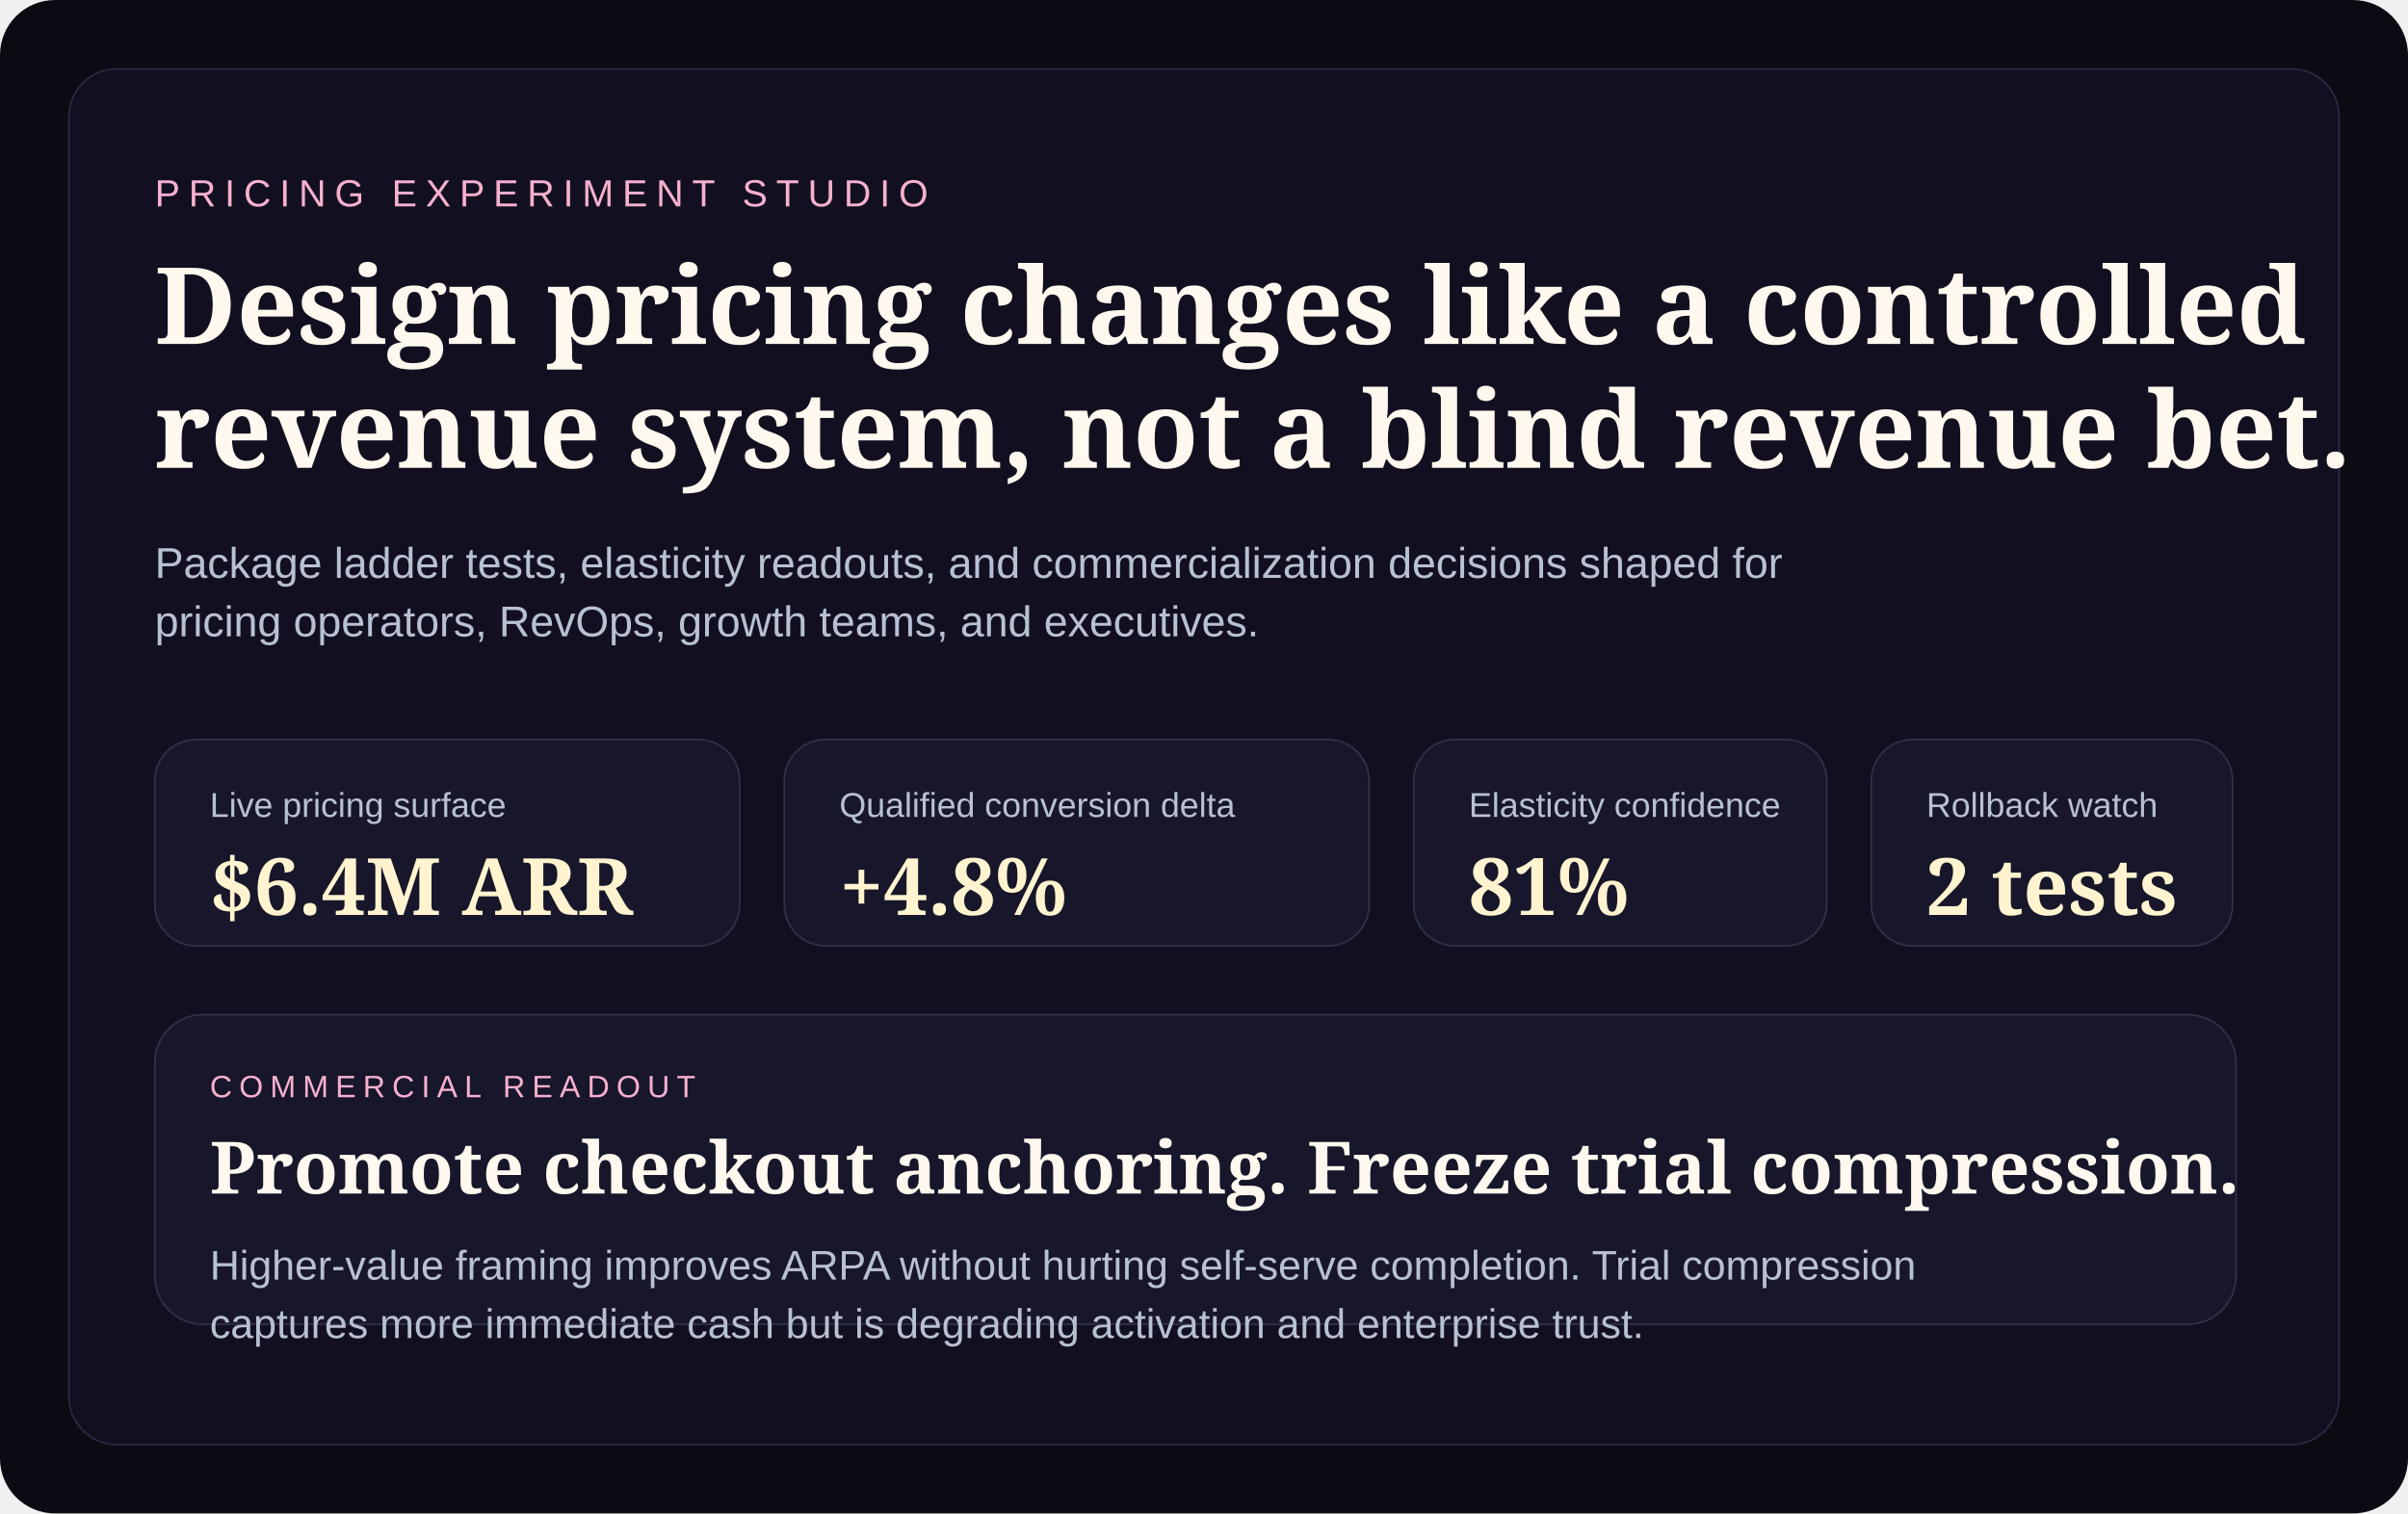
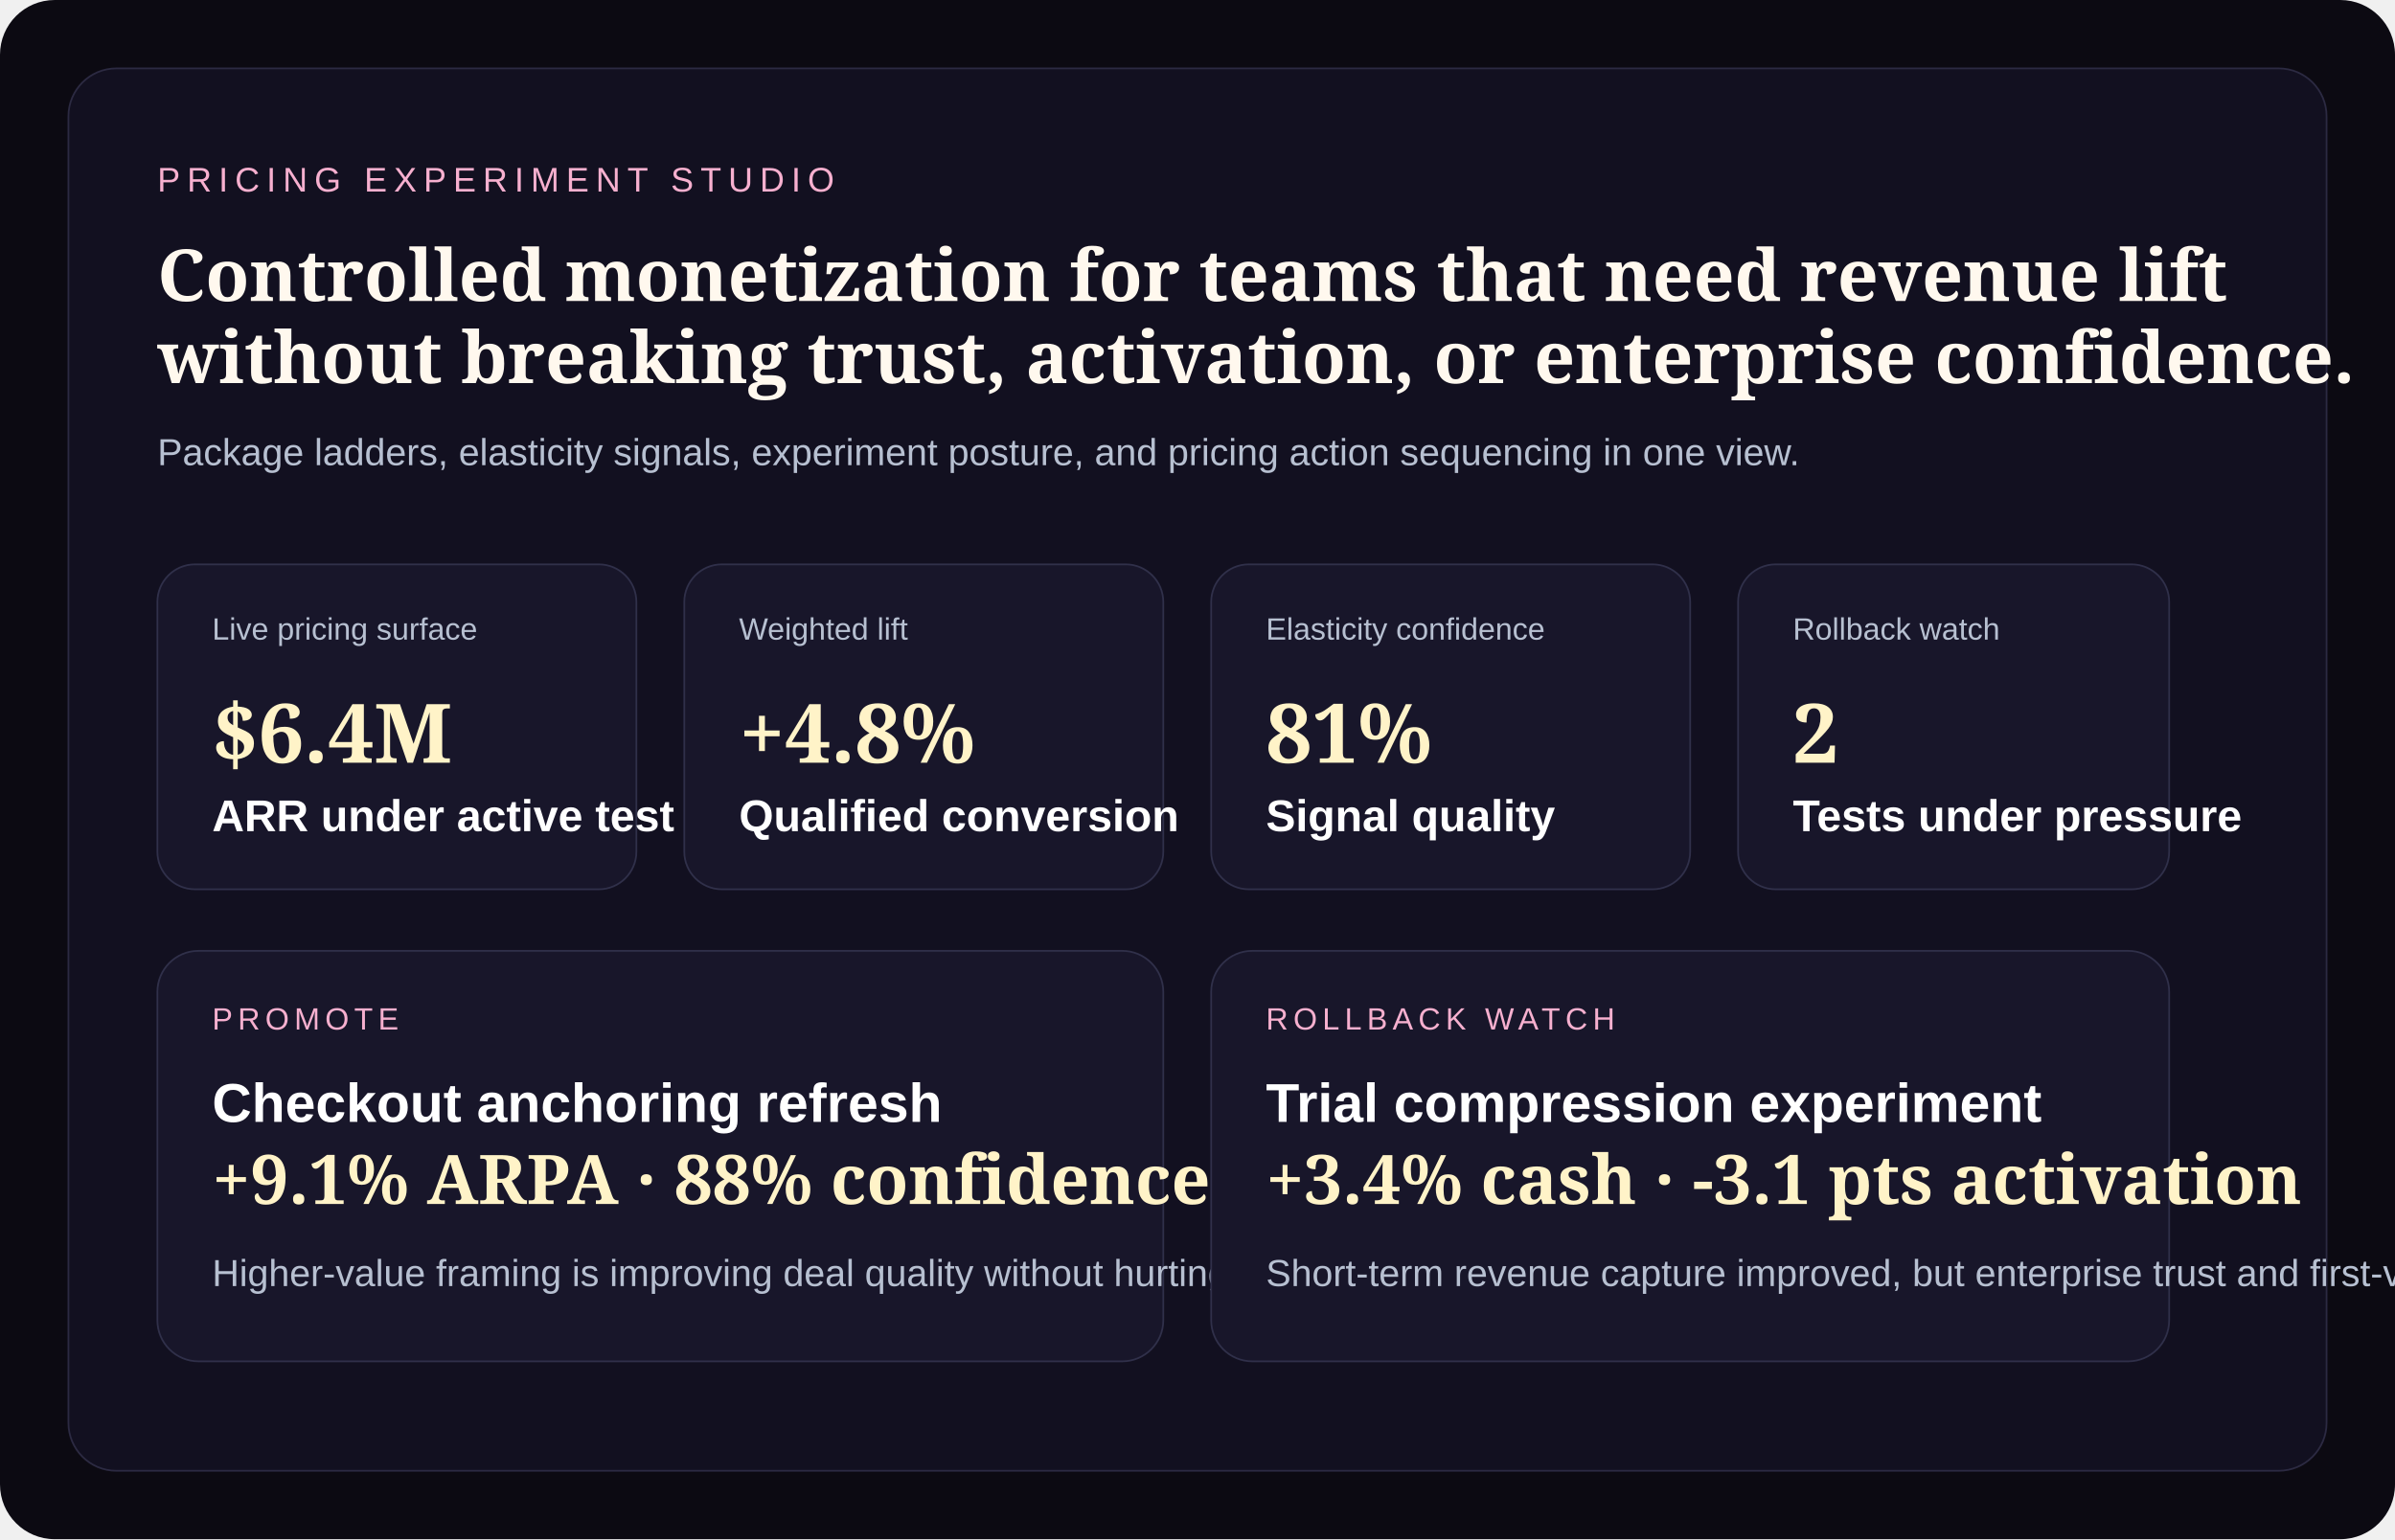
- <svg xmlns="http://www.w3.org/2000/svg" width="1400" height="880" viewBox="0 0 1400 880" fill="none">
-   <rect width="1400" height="880" rx="32" fill="#0C0A12" />
-   <rect x="40" y="40" width="1320" height="800" rx="28" fill="#121020" stroke="#2B2940" />
-   <text x="90" y="120" fill="#F7B0CF" font-family="Arial, sans-serif" font-size="22" letter-spacing="5">PRICING EXPERIMENT STUDIO</text>
-   <text x="90" y="200" fill="#FFF8EE" font-family="Georgia, serif" font-size="62" font-weight="700">Design pricing changes like a controlled</text>
-   <text x="90" y="272" fill="#FFF8EE" font-family="Georgia, serif" font-size="62" font-weight="700">revenue system, not a blind revenue bet.</text>
-   <text x="90" y="336" fill="#B8C1D1" font-family="Arial, sans-serif" font-size="25">Package ladder tests, elasticity readouts, and commercialization decisions shaped for</text>
-   <text x="90" y="370" fill="#B8C1D1" font-family="Arial, sans-serif" font-size="25">pricing operators, RevOps, growth teams, and executives.</text>
-   <rect x="90" y="430" width="340" height="120" rx="24" fill="#17162A" stroke="#30304A" />
-   <text x="122" y="475" fill="#B8C1D1" font-family="Arial, sans-serif" font-size="20">Live pricing surface</text>
-   <text x="122" y="532" fill="#FFF4CF" font-family="Georgia, serif" font-size="46" font-weight="700">$6.4M ARR</text>
-   <rect x="456" y="430" width="340" height="120" rx="24" fill="#17162A" stroke="#30304A" />
-   <text x="488" y="475" fill="#B8C1D1" font-family="Arial, sans-serif" font-size="20">Qualified conversion delta</text>
-   <text x="488" y="532" fill="#FFF4CF" font-family="Georgia, serif" font-size="46" font-weight="700">+4.8%</text>
-   <rect x="822" y="430" width="240" height="120" rx="24" fill="#17162A" stroke="#30304A" />
-   <text x="854" y="475" fill="#B8C1D1" font-family="Arial, sans-serif" font-size="20">Elasticity confidence</text>
-   <text x="854" y="532" fill="#FFF4CF" font-family="Georgia, serif" font-size="46" font-weight="700">81%</text>
-   <rect x="1088" y="430" width="210" height="120" rx="24" fill="#17162A" stroke="#30304A" />
-   <text x="1120" y="475" fill="#B8C1D1" font-family="Arial, sans-serif" font-size="20">Rollback watch</text>
-   <text x="1120" y="532" fill="#FFF4CF" font-family="Georgia, serif" font-size="46" font-weight="700">2 tests</text>
-   <rect x="90" y="590" width="1210" height="180" rx="28" fill="#17162A" stroke="#30304A" />
-   <text x="122" y="638" fill="#F7B0CF" font-family="Arial, sans-serif" font-size="18" letter-spacing="4">COMMERCIAL READOUT</text>
-   <text x="122" y="694" fill="#FFF8EE" font-family="Georgia, serif" font-size="42" font-weight="700">Promote checkout anchoring. Freeze trial compression.</text>
-   <text x="122" y="744" fill="#B8C1D1" font-family="Arial, sans-serif" font-size="24">Higher-value framing improves ARPA without hurting self-serve completion. Trial compression</text>
-   <text x="122" y="778" fill="#B8C1D1" font-family="Arial, sans-serif" font-size="24">captures more immediate cash but is degrading activation and enterprise trust.</text>
+ <svg xmlns="http://www.w3.org/2000/svg" width="1400" height="900" viewBox="0 0 1400 900" fill="none">
+   <rect width="1400" height="900" rx="32" fill="#0C0A12" />
+   <rect x="40" y="40" width="1320" height="820" rx="28" fill="#121020" stroke="#2C2A42" />
+   <text x="92" y="112" fill="#F7B0CF" font-family="Arial, sans-serif" font-size="20" letter-spacing="4">PRICING EXPERIMENT STUDIO</text>
+   <text x="92" y="176" fill="#FFF8EE" font-family="Georgia, serif" font-size="42" font-weight="700">Controlled monetization for teams that need revenue lift</text>
+   <text x="92" y="224" fill="#FFF8EE" font-family="Georgia, serif" font-size="42" font-weight="700">without breaking trust, activation, or enterprise confidence.</text>
+   <text x="92" y="272" fill="#B7C0D1" font-family="Arial, sans-serif" font-size="22">Package ladders, elasticity signals, experiment posture, and pricing action sequencing in one view.</text>
+   <g>
+     <rect x="92" y="330" width="280" height="190" rx="22" fill="#18162A" stroke="#30304A" />
+     <text x="124" y="374" fill="#B7C0D1" font-family="Arial, sans-serif" font-size="18">Live pricing surface</text>
+     <text x="124" y="446" fill="#FFF3C8" font-family="Georgia, serif" font-size="48" font-weight="700">$6.4M</text>
+     <text x="124" y="486" fill="#FFFFFF" font-family="Arial, sans-serif" font-size="26" font-weight="700">ARR under active test</text>
+   </g>
+   <g>
+     <rect x="400" y="330" width="280" height="190" rx="22" fill="#18162A" stroke="#30304A" />
+     <text x="432" y="374" fill="#B7C0D1" font-family="Arial, sans-serif" font-size="18">Weighted lift</text>
+     <text x="432" y="446" fill="#FFF3C8" font-family="Georgia, serif" font-size="48" font-weight="700">+4.8%</text>
+     <text x="432" y="486" fill="#FFFFFF" font-family="Arial, sans-serif" font-size="26" font-weight="700">Qualified conversion</text>
+   </g>
+   <g>
+     <rect x="708" y="330" width="280" height="190" rx="22" fill="#18162A" stroke="#30304A" />
+     <text x="740" y="374" fill="#B7C0D1" font-family="Arial, sans-serif" font-size="18">Elasticity confidence</text>
+     <text x="740" y="446" fill="#FFF3C8" font-family="Georgia, serif" font-size="48" font-weight="700">81%</text>
+     <text x="740" y="486" fill="#FFFFFF" font-family="Arial, sans-serif" font-size="26" font-weight="700">Signal quality</text>
+   </g>
+   <g>
+     <rect x="1016" y="330" width="252" height="190" rx="22" fill="#18162A" stroke="#30304A" />
+     <text x="1048" y="374" fill="#B7C0D1" font-family="Arial, sans-serif" font-size="18">Rollback watch</text>
+     <text x="1048" y="446" fill="#FFF3C8" font-family="Georgia, serif" font-size="48" font-weight="700">2</text>
+     <text x="1048" y="486" fill="#FFFFFF" font-family="Arial, sans-serif" font-size="26" font-weight="700">Tests under pressure</text>
+   </g>
+   <g>
+     <rect x="92" y="556" width="588" height="240" rx="24" fill="#18162A" stroke="#30304A" />
+     <text x="124" y="602" fill="#F7B0CF" font-family="Arial, sans-serif" font-size="18" letter-spacing="3">PROMOTE</text>
+     <text x="124" y="656" fill="#FFFFFF" font-family="Arial, sans-serif" font-size="32" font-weight="700">Checkout anchoring refresh</text>
+     <text x="124" y="704" fill="#FFF3C8" font-family="Georgia, serif" font-size="40" font-weight="700">+9.1% ARPA · 88% confidence</text>
+     <text x="124" y="752" fill="#B7C0D1" font-family="Arial, sans-serif" font-size="22">Higher-value framing is improving deal quality without hurting self-serve completion.</text>
+   </g>
+   <g>
+     <rect x="708" y="556" width="560" height="240" rx="24" fill="#18162A" stroke="#30304A" />
+     <text x="740" y="602" fill="#F7B0CF" font-family="Arial, sans-serif" font-size="18" letter-spacing="3">ROLLBACK WATCH</text>
+     <text x="740" y="656" fill="#FFFFFF" font-family="Arial, sans-serif" font-size="32" font-weight="700">Trial compression experiment</text>
+     <text x="740" y="704" fill="#FFF3C8" font-family="Georgia, serif" font-size="40" font-weight="700">+3.4% cash · -3.1 pts activation</text>
+     <text x="740" y="752" fill="#B7C0D1" font-family="Arial, sans-serif" font-size="22">Short-term revenue capture improved, but enterprise trust and first-value completion fell too far.</text>
+   </g>
</svg>
